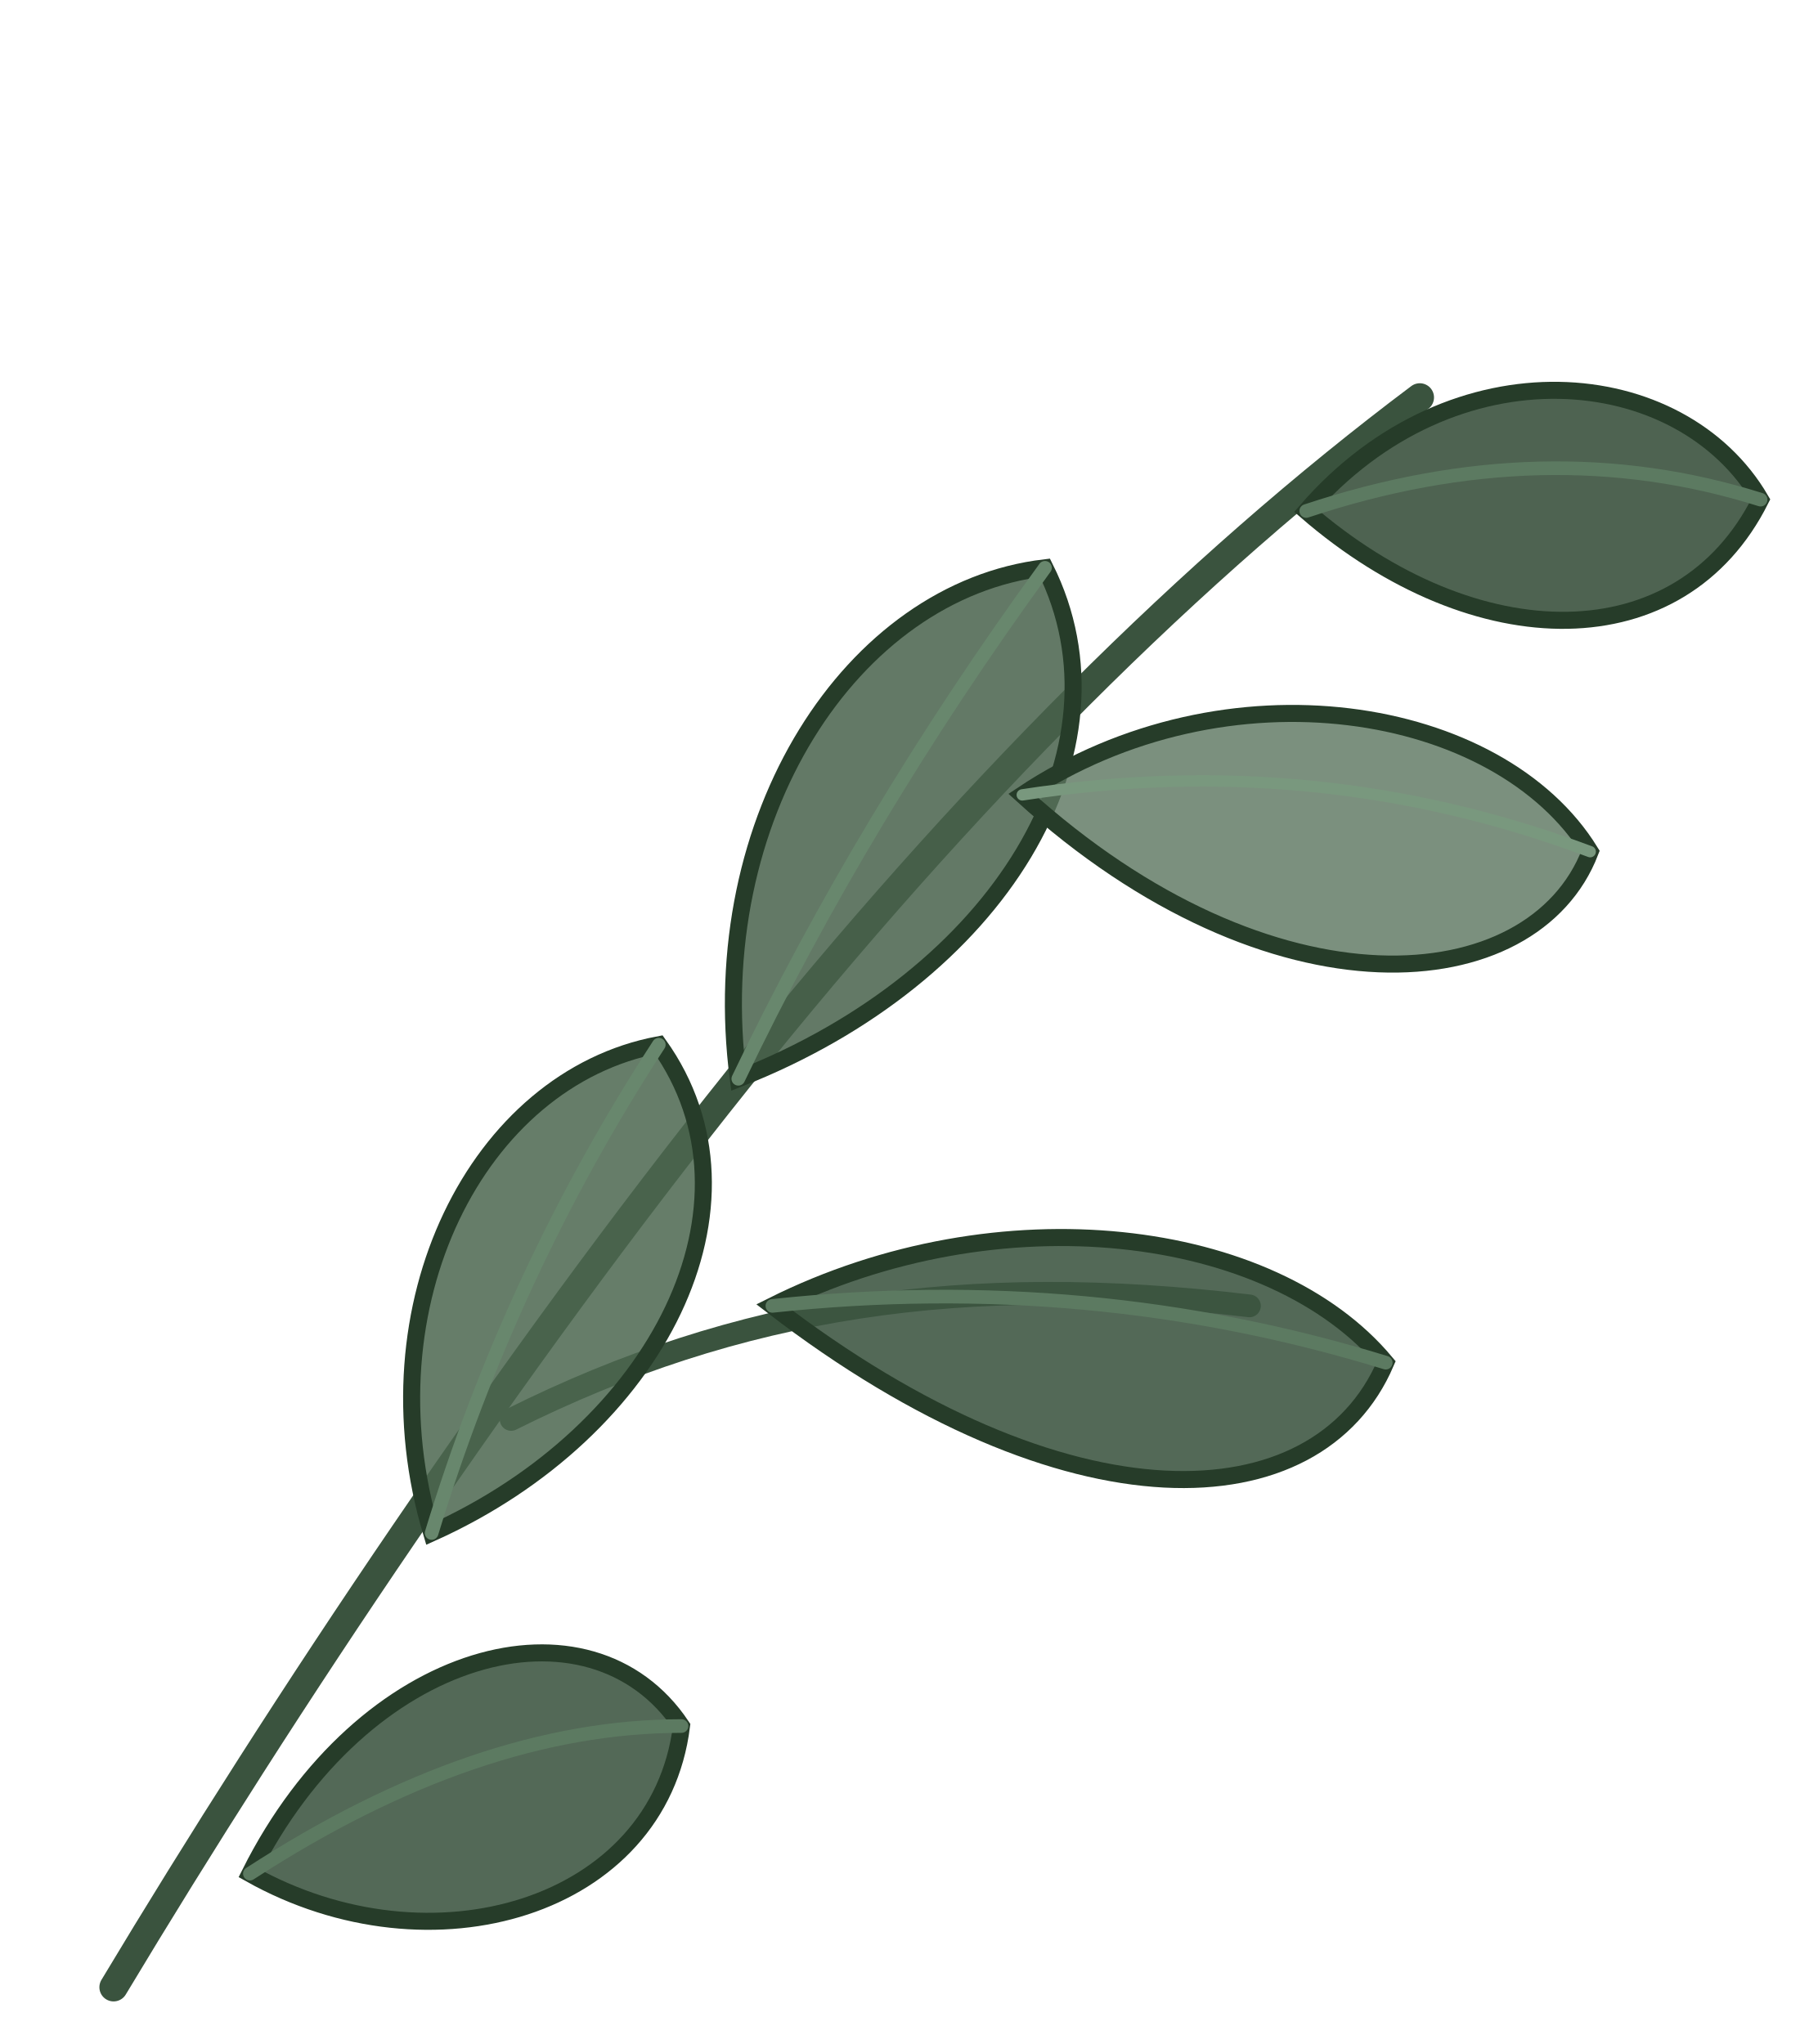
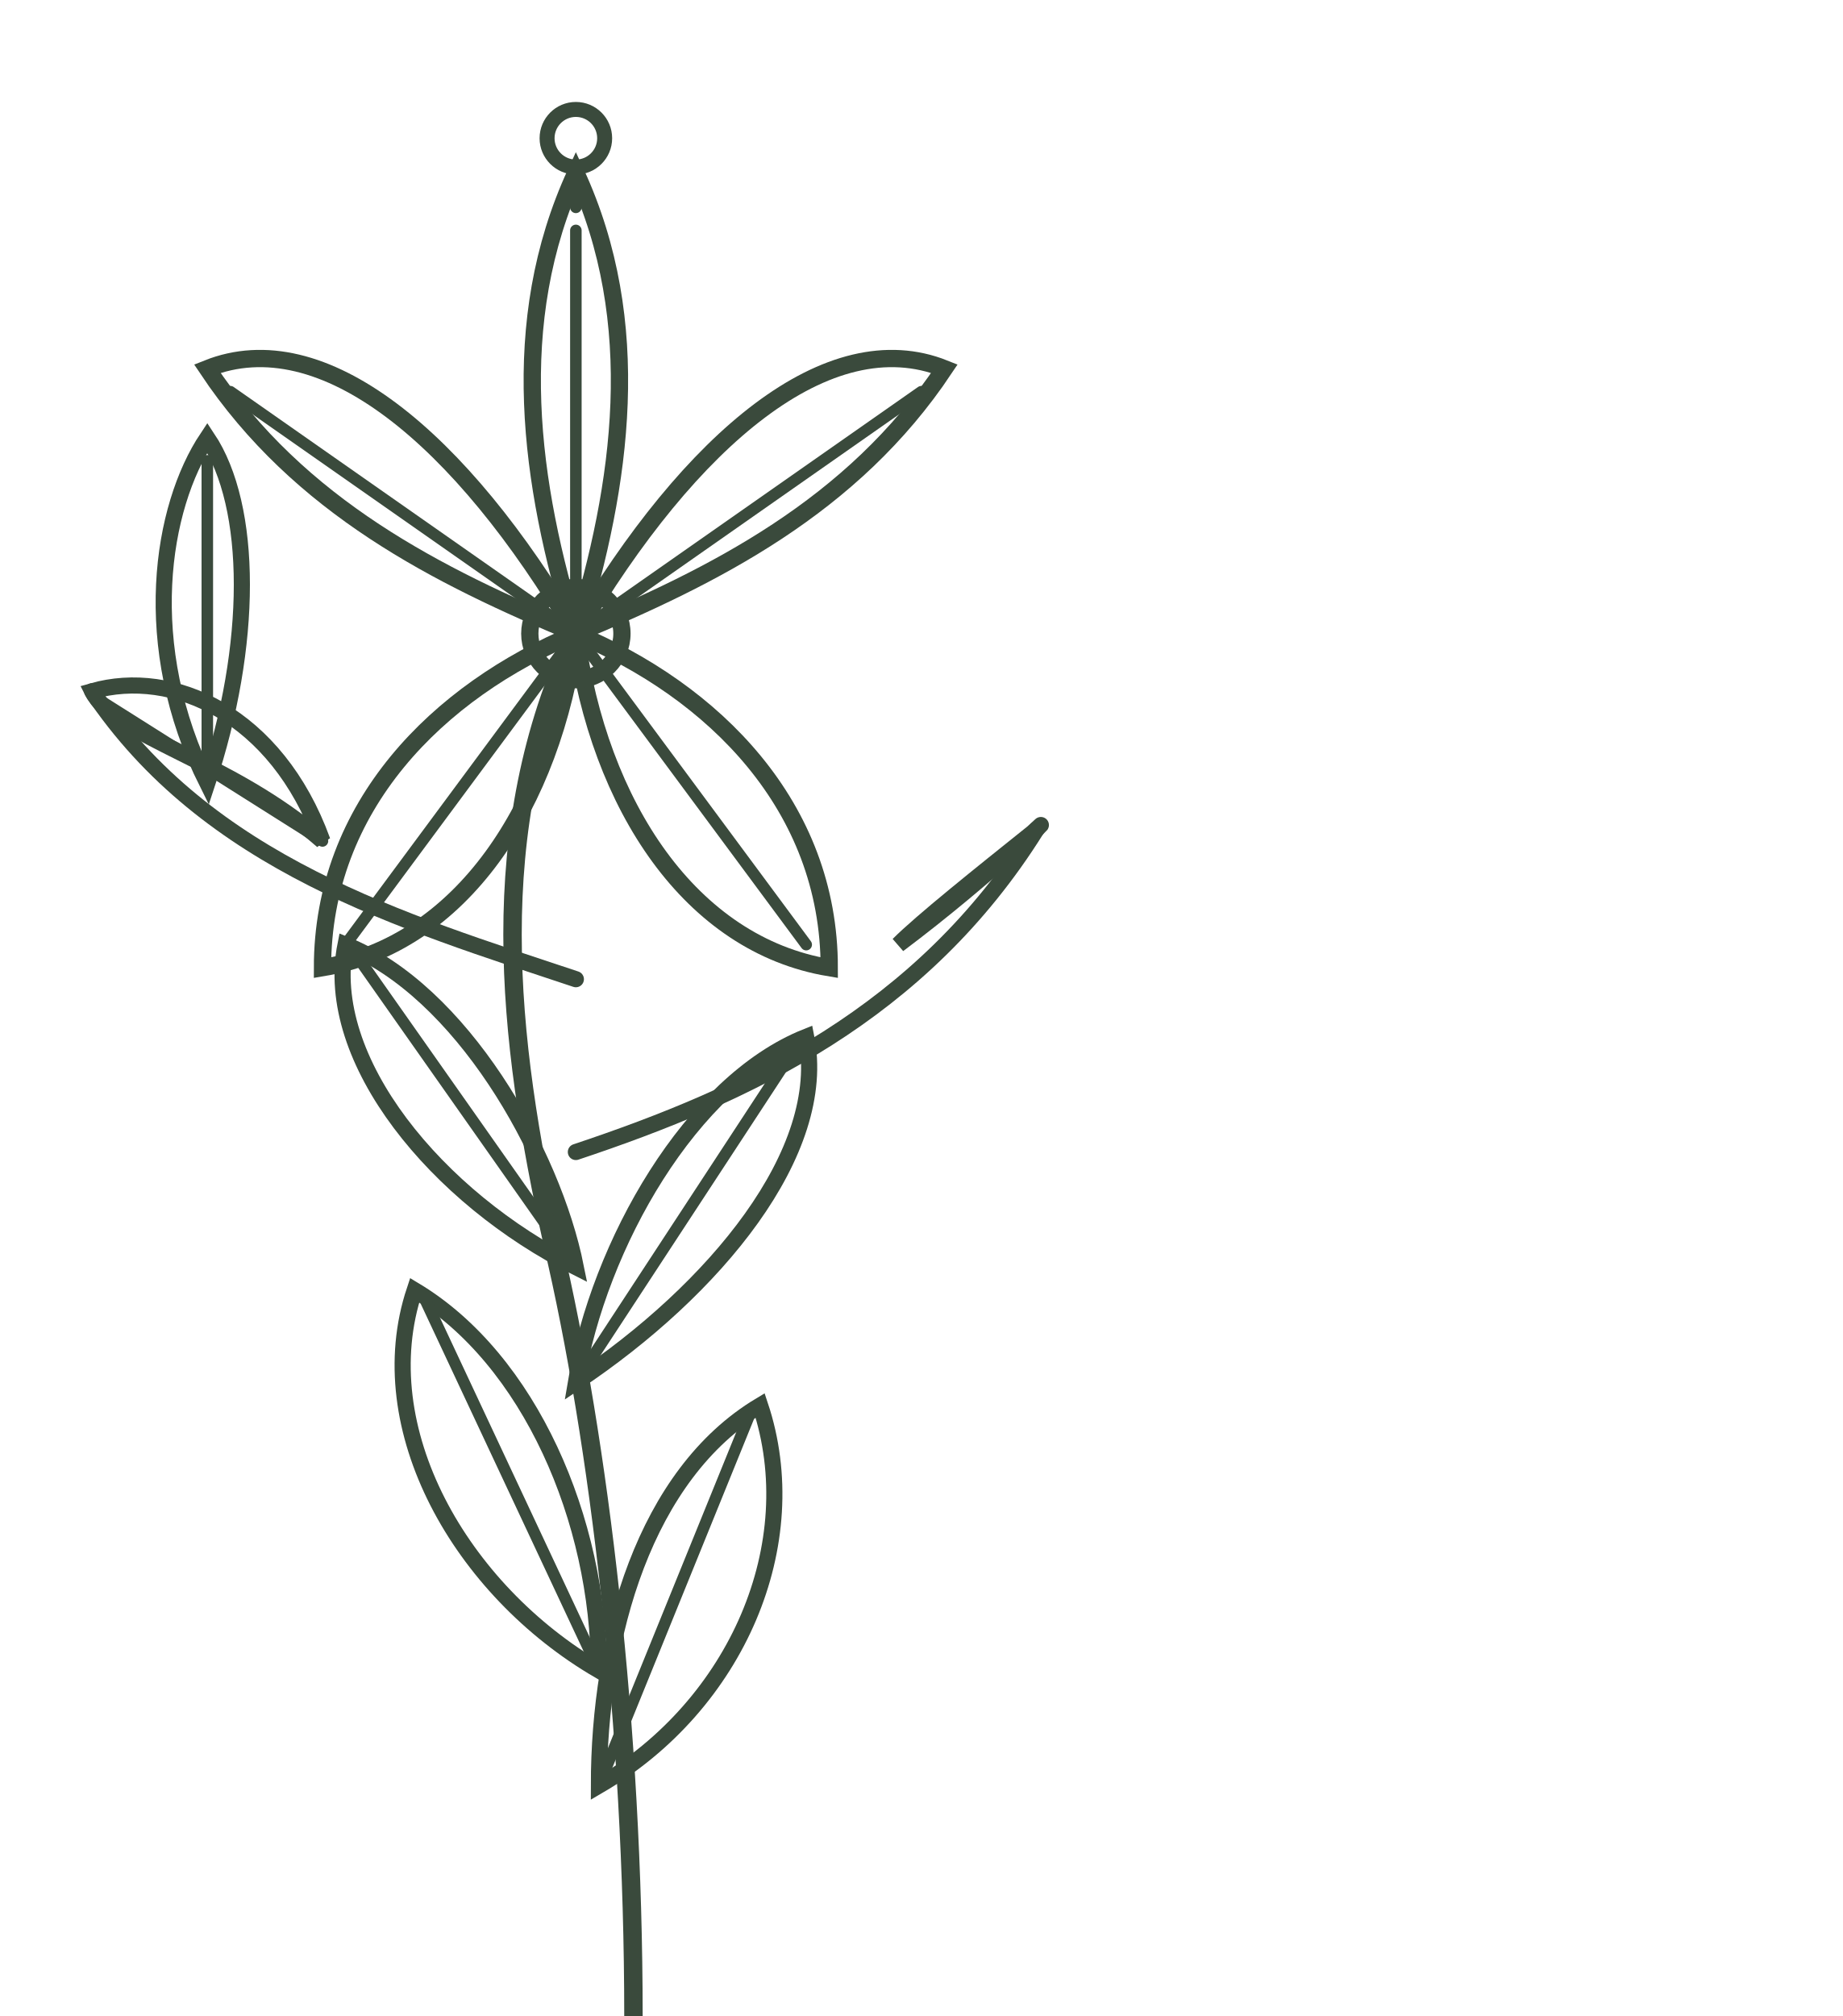
- <svg xmlns="http://www.w3.org/2000/svg" width="160" height="180" viewBox="0 0 160 180" fill="none">
-   <path d="M10 175 C25 150, 45 120, 65 95 C85 70, 105 50, 125 35" stroke="#3A533E" stroke-width="2.5" stroke-linecap="round" />
-   <path d="M45 125 C65 115, 85 112, 110 115" stroke="#3A533E" stroke-width="2" stroke-linecap="round" />
-   <path d="M22 165 C32 145, 52 140, 60 152 C58 168, 38 174, 22 165 Z" fill="#3D5641" fill-opacity="0.88" stroke="#263C29" stroke-width="1.5" />
-   <path d="M22 165 Q42 152 60 152" stroke="#5C7A61" stroke-width="1.2" stroke-linecap="round" />
-   <path d="M38 135 C32 115, 42 95, 58 92 C68 106, 58 126, 38 135 Z" fill="#4B664F" fill-opacity="0.85" stroke="#263C29" stroke-width="1.5" />
-   <path d="M38 135 Q45 112 58 92" stroke="#68876D" stroke-width="1.2" stroke-linecap="round" />
-   <path d="M68 115 C88 105, 112 108, 122 120 C116 134, 94 135, 68 115 Z" fill="#3D5641" fill-opacity="0.88" stroke="#263C29" stroke-width="1.5" />
-   <path d="M68 115 Q96 112 122 120" stroke="#5C7A61" stroke-width="1.2" stroke-linecap="round" />
-   <path d="M65 95 C62 72, 75 52, 92 50 C100 66, 88 86, 65 95 Z" fill="#48624C" fill-opacity="0.85" stroke="#263C29" stroke-width="1.5" />
-   <path d="M65 95 Q76 72 92 50" stroke="#68876D" stroke-width="1.2" stroke-linecap="round" />
-   <path d="M90 70 C108 58, 132 62, 140 75 C135 88, 112 90, 90 70 Z" fill="#5A755E" fill-opacity="0.8" stroke="#263C29" stroke-width="1.5" />
-   <path d="M90 70 Q116 66 140 75" stroke="#79987E" stroke-width="1" stroke-linecap="round" />
-   <path d="M115 45 C128 30, 148 32, 155 44 C148 58, 130 58, 115 45 Z" fill="#3B533E" fill-opacity="0.9" stroke="#263C29" stroke-width="1.5" />
-   <path d="M115 45 Q136 38 155 44" stroke="#5C7A61" stroke-width="1.2" stroke-linecap="round" />
+ <svg xmlns="http://www.w3.org/2000/svg" width="160" height="175" viewBox="0 0 160 175" fill="none">
+   <path d="M55 175 C55 150, 52 125, 48 108 C44 90, 42 72, 50 55" stroke="#3A4A3C" stroke-width="1.6" stroke-linecap="round" fill="none" />
+   <path d="M50 85 C35 80, 18 75, 8 60" stroke="#3A4A3C" stroke-width="1.4" stroke-linecap="round" fill="none" />
+   <path d="M50 100 C65 95, 80 88, 90 72" stroke="#3A4A3C" stroke-width="1.4" stroke-linecap="round" fill="none" />
+   <path d="M50 55 C46 42, 44 28, 50 15 C56 28, 54 42, 50 55 Z" stroke="#3A4A3C" stroke-width="1.5" fill="none" />
+   <path d="M50 52 L50 20" stroke="#3A4A3C" stroke-width="1" stroke-linecap="round" fill="none" />
+   <path d="M50 55 C62 50, 74 44, 82 32 C72 28, 60 38, 50 55 Z" stroke="#3A4A3C" stroke-width="1.5" fill="none" />
+   <path d="M50 55 L80 34" stroke="#3A4A3C" stroke-width="1" stroke-linecap="round" fill="none" />
+   <path d="M50 55 C38 50, 26 44, 18 32 C28 28, 40 38, 50 55 Z" stroke="#3A4A3C" stroke-width="1.5" fill="none" />
+   <path d="M50 55 L20 34" stroke="#3A4A3C" stroke-width="1" stroke-linecap="round" fill="none" />
+   <path d="M50 55 C62 60, 72 70, 72 84 C60 82, 52 70, 50 55 Z" stroke="#3A4A3C" stroke-width="1.5" fill="none" />
+   <path d="M50 55 L70 82" stroke="#3A4A3C" stroke-width="1" stroke-linecap="round" fill="none" />
+   <path d="M50 55 C38 60, 28 70, 28 84 C40 82, 48 70, 50 55 Z" stroke="#3A4A3C" stroke-width="1.5" fill="none" />
+   <path d="M50 55 L30 82" stroke="#3A4A3C" stroke-width="1" stroke-linecap="round" fill="none" />
+   <circle cx="50" cy="55" r="4" stroke="#3A4A3C" stroke-width="1.5" fill="none" />
+   <circle cx="50" cy="55" r="1.5" fill="#3A4A3C" />
+   <path d="M28 73 C20 66, 10 64, 8 60 C15 58, 24 62, 28 73 Z" stroke="#3A4A3C" stroke-width="1.4" fill="none" />
+   <path d="M28 73 L9 61" stroke="#3A4A3C" stroke-width="1" stroke-linecap="round" fill="none" />
+   <path d="M18 68 C12 56, 14 44, 18 38 C22 44, 22 56, 18 68 Z" stroke="#3A4A3C" stroke-width="1.4" fill="none" />
+   <path d="M18 68 L18 40" stroke="#3A4A3C" stroke-width="1" stroke-linecap="round" fill="none" />
+   <path d="M78 82 C86 76, 92 70, 90 72 C85 76, 80 80, 78 82 Z" stroke="#3A4A3C" stroke-width="1.4" fill="none" />
+   <path d="M50 110 C38 104, 28 92, 30 82 C40 86, 48 100, 50 110 Z" stroke="#3A4A3C" stroke-width="1.4" fill="none" />
+   <path d="M50 110 L31 83" stroke="#3A4A3C" stroke-width="1" stroke-linecap="round" fill="none" />
+   <path d="M50 120 C62 112, 72 100, 70 90 C60 94, 52 108, 50 120 Z" stroke="#3A4A3C" stroke-width="1.4" fill="none" />
+   <path d="M50 120 L69 91" stroke="#3A4A3C" stroke-width="1" stroke-linecap="round" fill="none" />
+   <path d="M52 145 C40 138, 32 124, 36 112 C46 118, 52 132, 52 145 Z" stroke="#3A4A3C" stroke-width="1.4" fill="none" />
+   <path d="M52 145 L37 113" stroke="#3A4A3C" stroke-width="1" stroke-linecap="round" fill="none" />
+   <path d="M52 155 C64 148, 70 134, 66 122 C56 128, 52 142, 52 155 Z" stroke="#3A4A3C" stroke-width="1.4" fill="none" />
+   <path d="M52 155 L65 123" stroke="#3A4A3C" stroke-width="1" stroke-linecap="round" fill="none" />
+   <circle cx="50" cy="12" r="2.5" stroke="#3A4A3C" stroke-width="1.3" fill="none" />
+   <path d="M50 15 L50 18" stroke="#3A4A3C" stroke-width="1" stroke-linecap="round" />
</svg>
